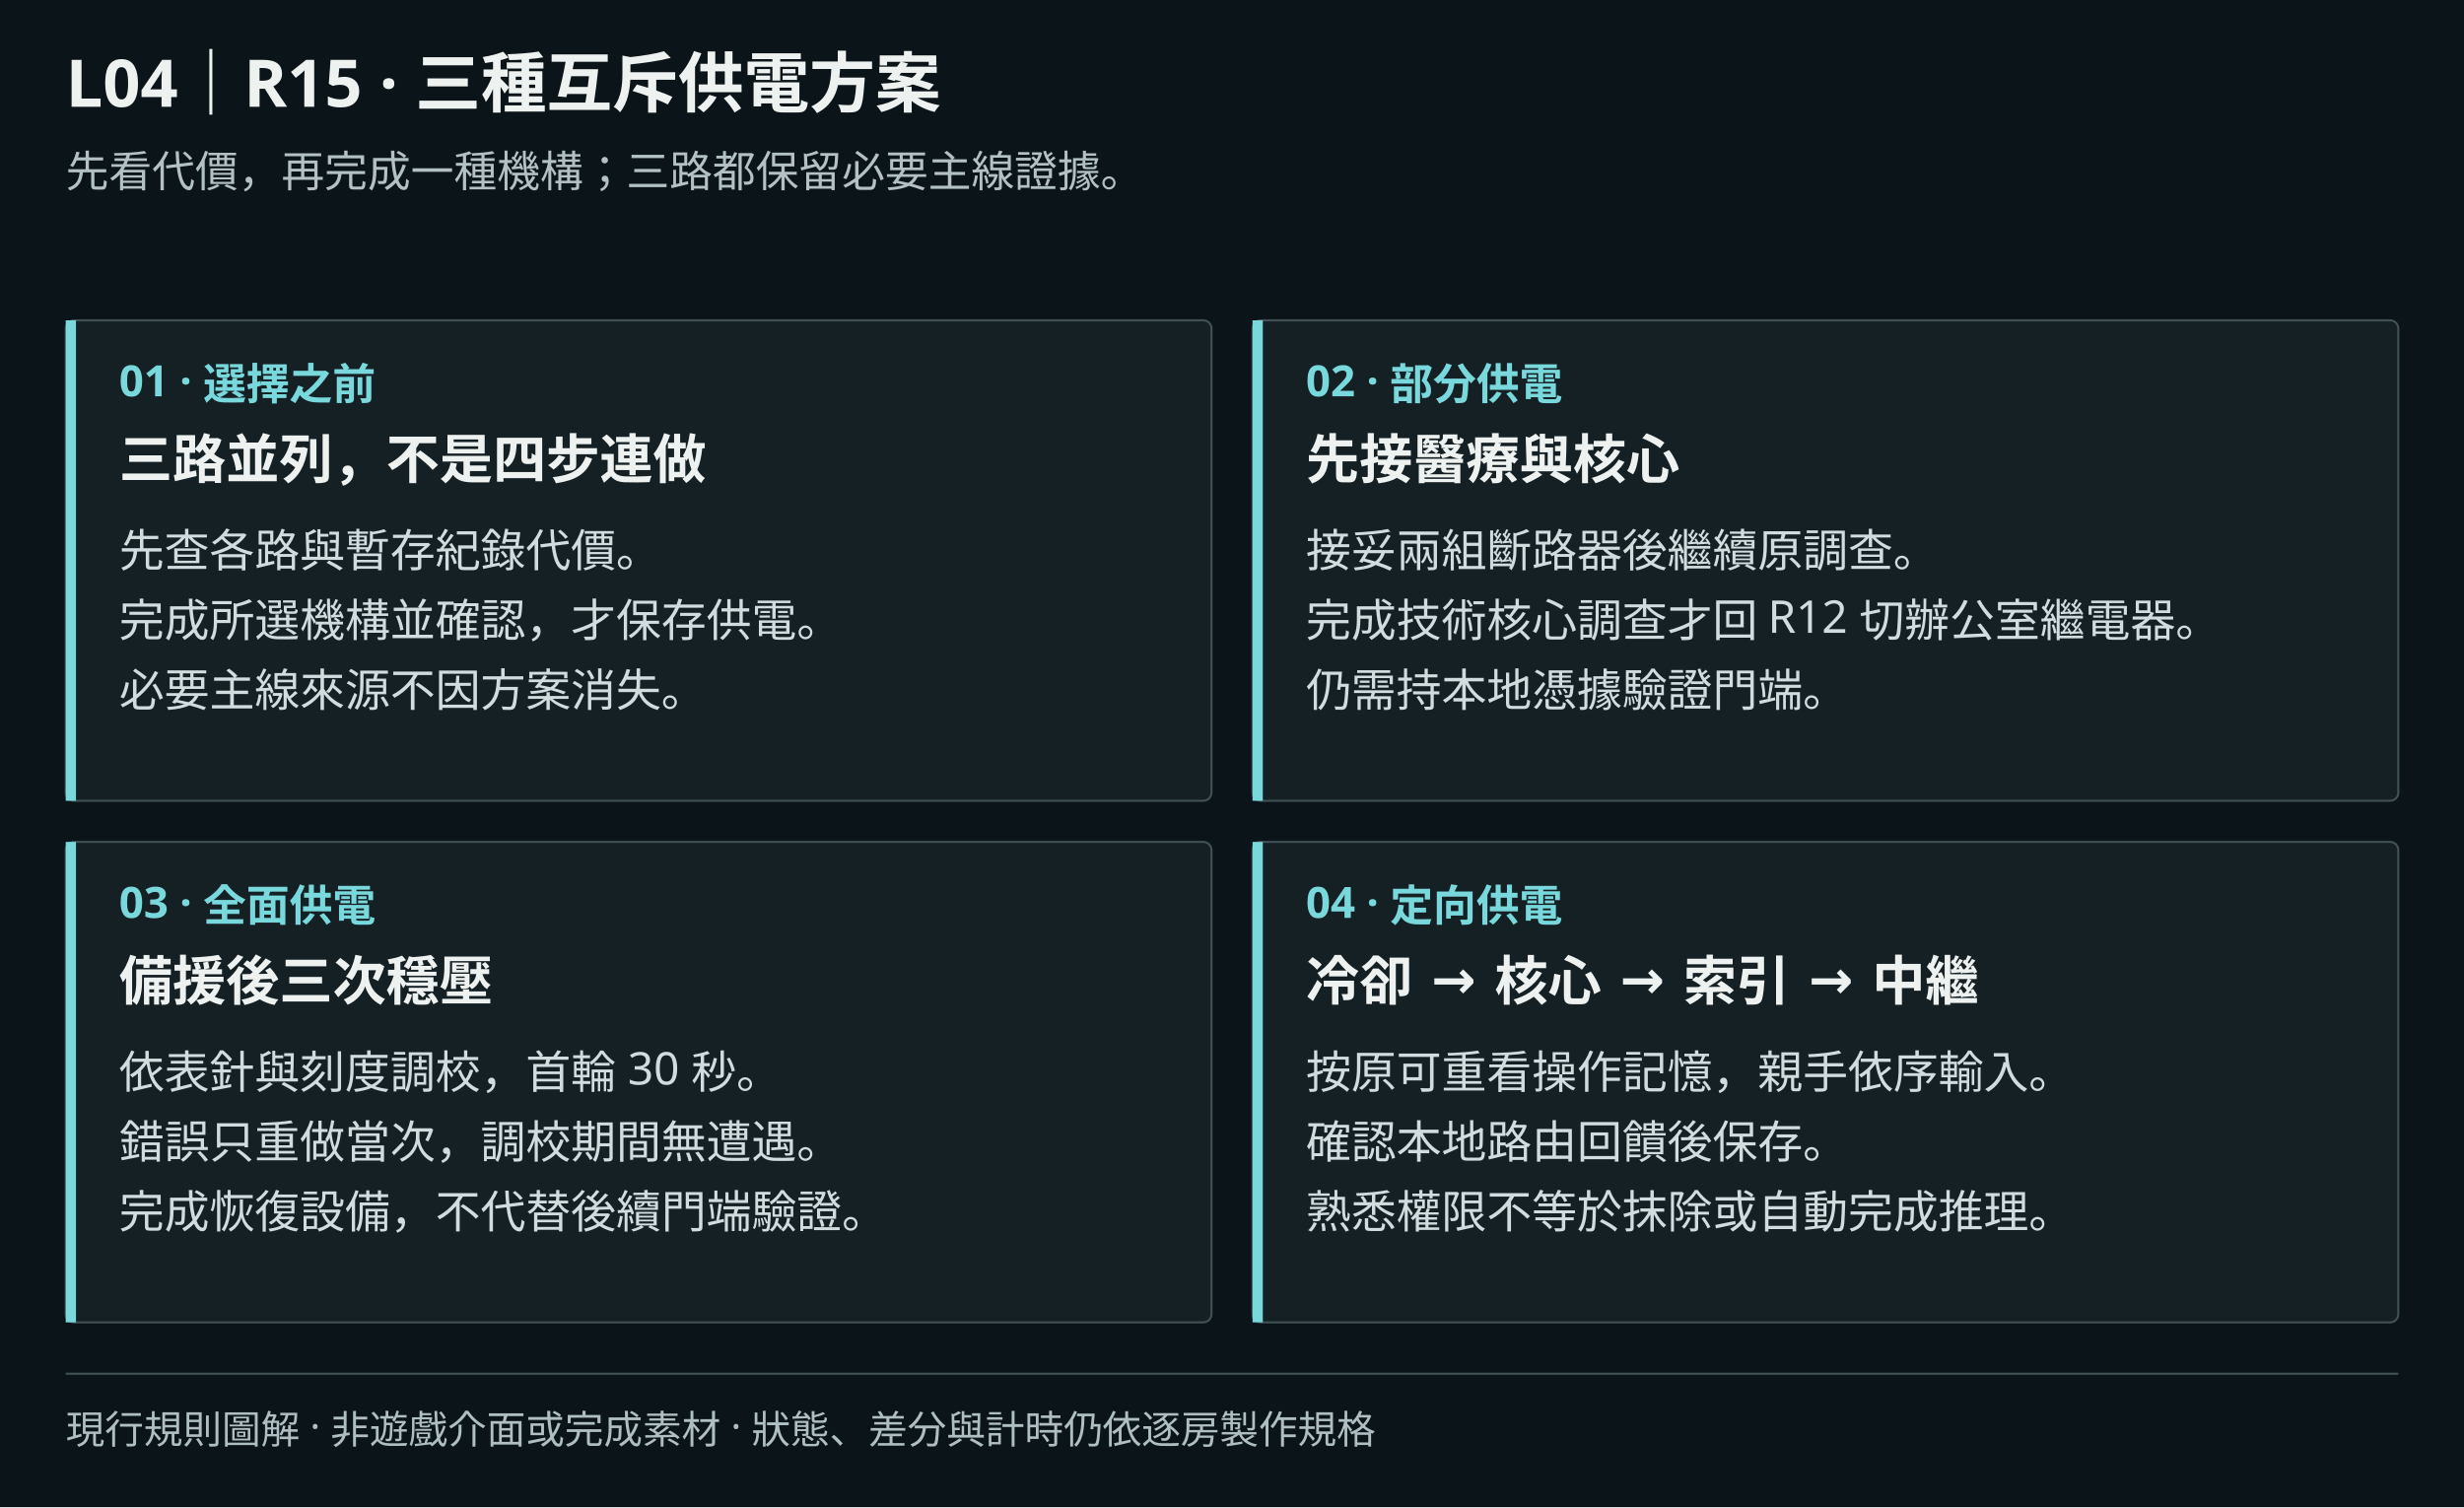
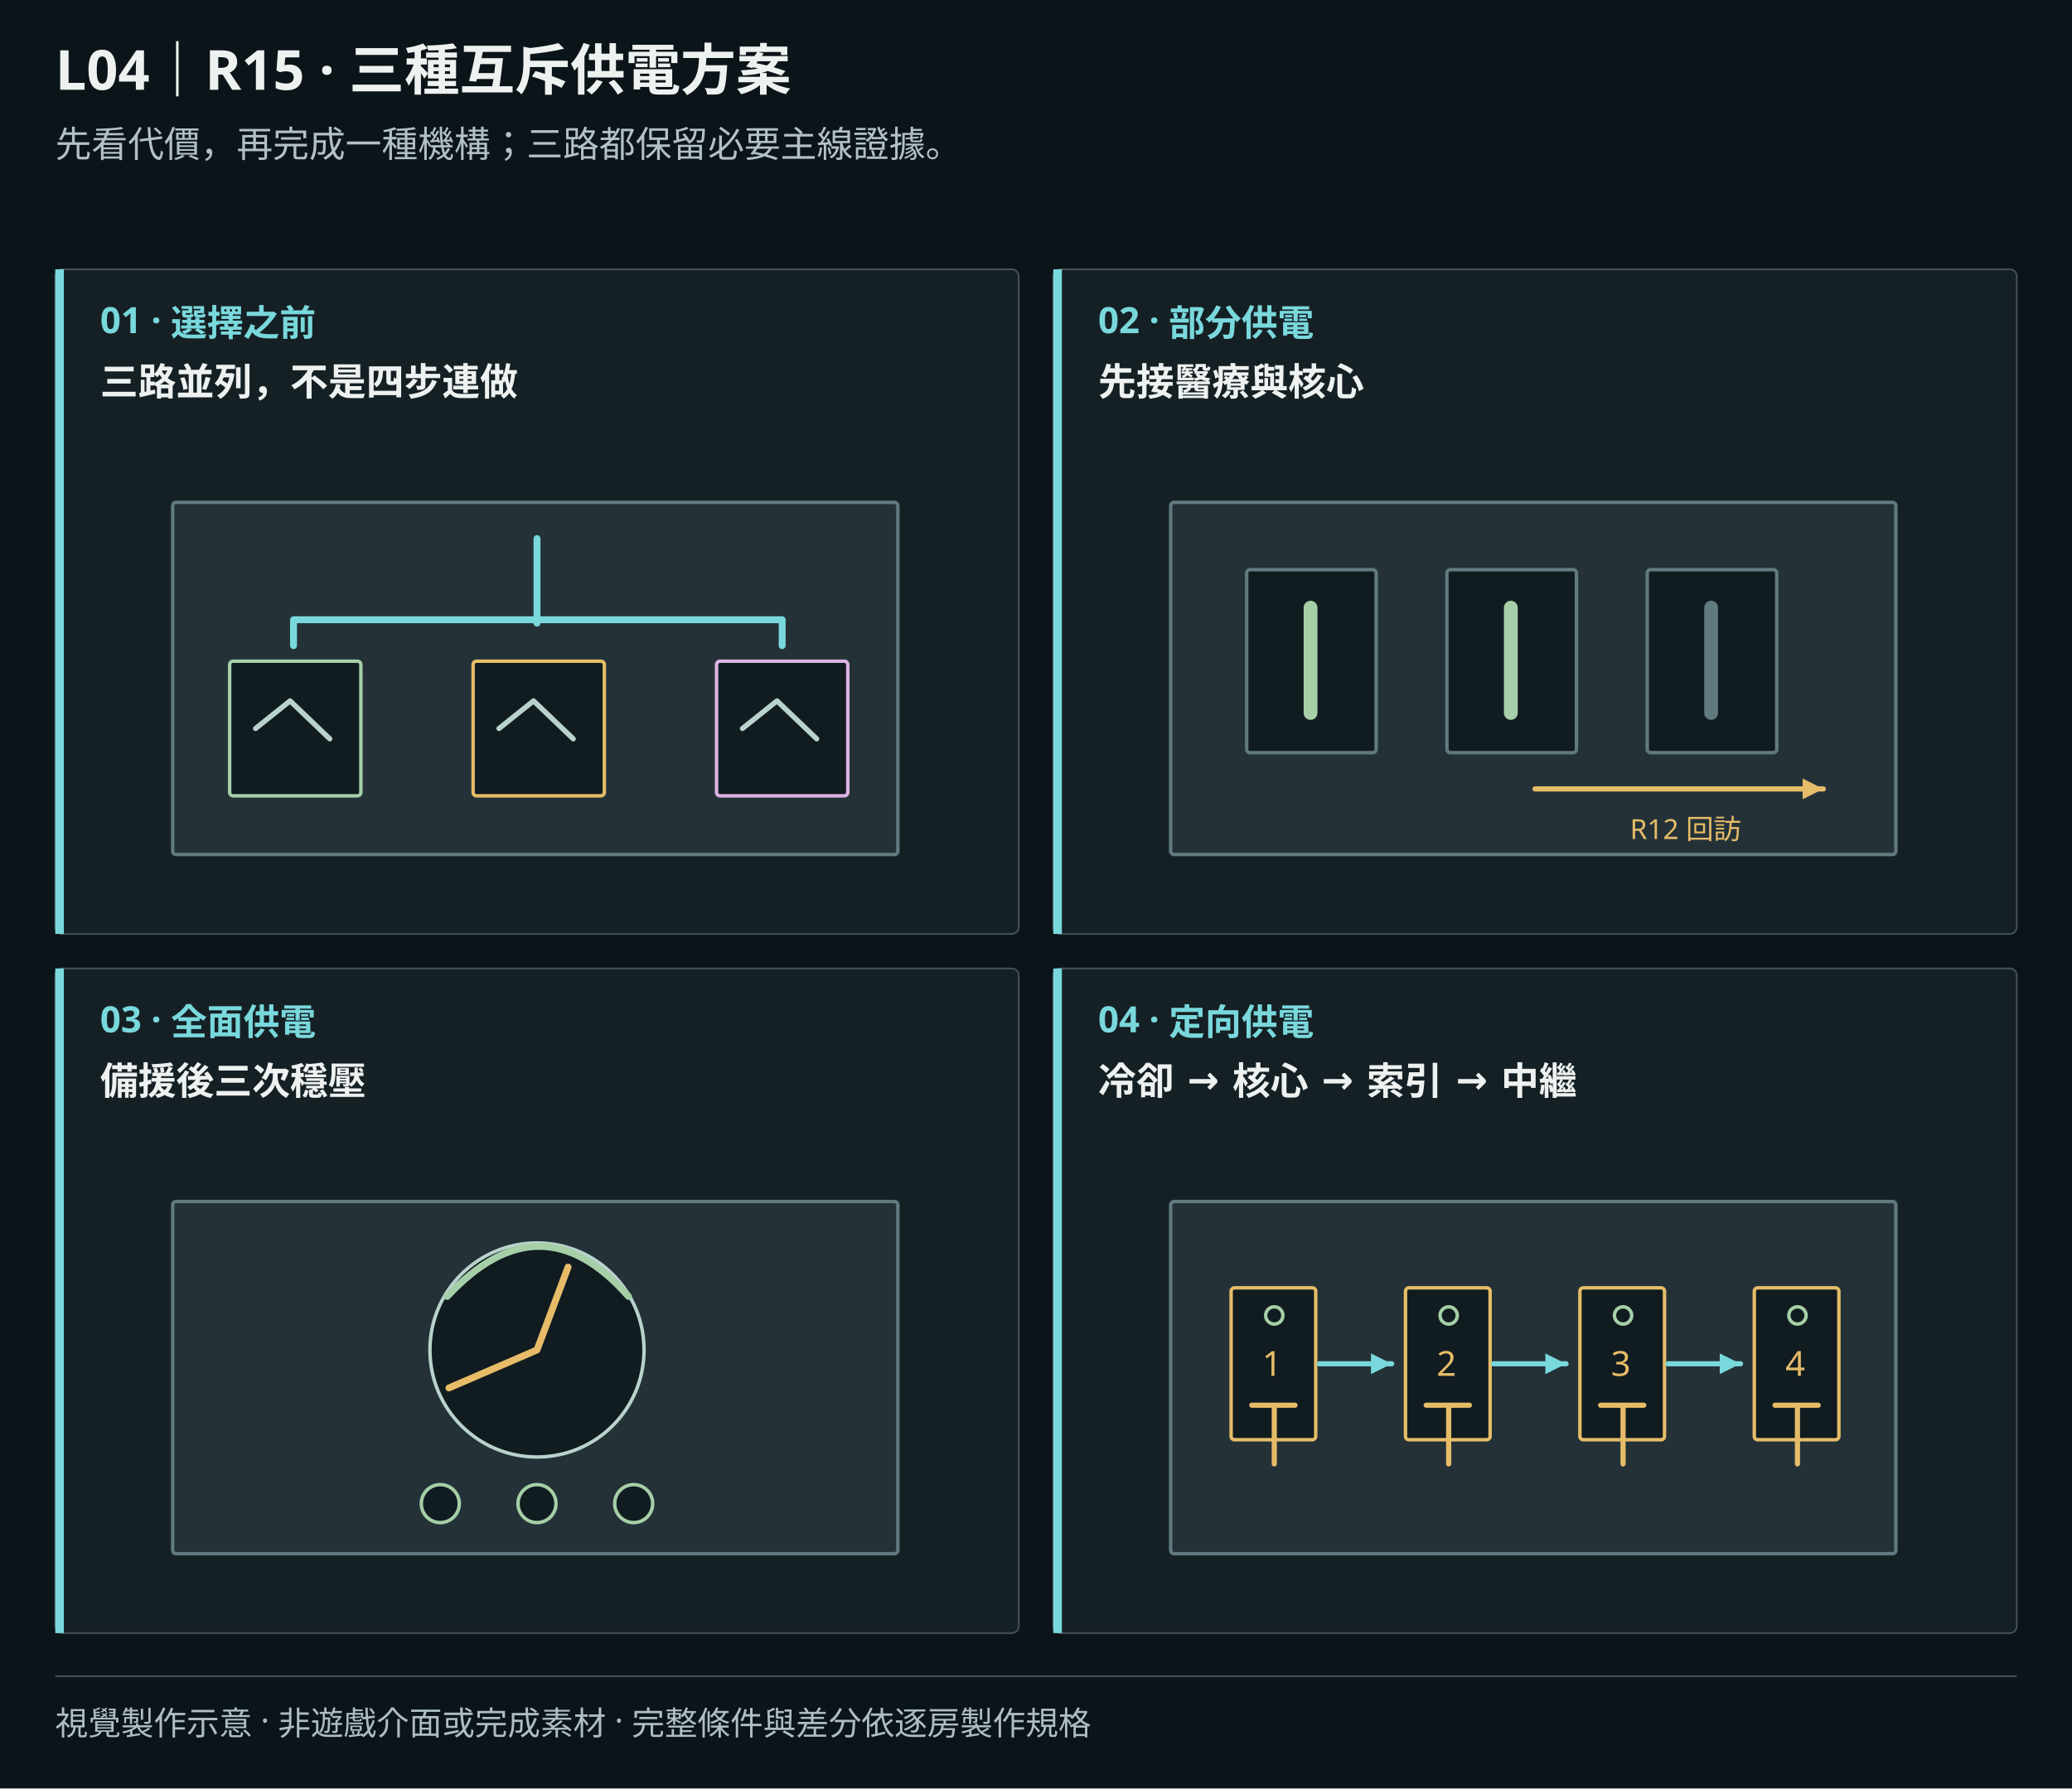
- <svg xmlns="http://www.w3.org/2000/svg" width="1200" height="734" viewBox="0 0 1200 734" role="img" aria-labelledby="title desc">
-   <style>text{font-family:"Microsoft JhengHei","Noto Sans TC",sans-serif;letter-spacing:0}.title{font-size:32px;font-weight:700;fill:#edf1ef}.subtitle{font-size:21px;fill:#b3c1c5}.phase{font-size:21px;font-weight:700}.panel-title{font-size:26px;font-weight:700;fill:#edf1ef}.body{font-size:22px;fill:#d1dcdf}.footer{font-size:19px;fill:#aebec2}</style>
-   <rect width="1200" height="734" fill="#0b1418" />
+ <svg xmlns="http://www.w3.org/2000/svg" width="1200" height="1036" viewBox="0 0 1200 1036" role="img" aria-labelledby="title desc" data-layout="visual-v1">
+   <defs>
+     <marker id="vis-arrow-teal" viewBox="0 0 10 10" refX="9" refY="5" markerWidth="5" markerHeight="5" orient="auto">
+       <path d="M1 1L9 5L1 9Z" fill="#79d8dc" />
+     </marker>
+     <marker id="vis-arrow-gold" viewBox="0 0 10 10" refX="9" refY="5" markerWidth="5" markerHeight="5" orient="auto">
+       <path d="M1 1L9 5L1 9Z" fill="#e6bc68" />
+     </marker>
+     <marker id="vis-arrow-red" viewBox="0 0 10 10" refX="9" refY="5" markerWidth="5" markerHeight="5" orient="auto">
+       <path d="M1 1L9 5L1 9Z" fill="#ffa18b" />
+     </marker>
+     <clipPath id="visual-l04-0">
+       <rect width="510" height="244" />
+     </clipPath>
+     <clipPath id="visual-l04-1">
+       <rect width="510" height="244" />
+     </clipPath>
+     <clipPath id="visual-l04-2">
+       <rect width="510" height="244" />
+     </clipPath>
+     <clipPath id="visual-l04-3">
+       <rect width="510" height="244" />
+     </clipPath>
+   </defs>
+   <style>text{font-family:"Microsoft JhengHei","Noto Sans TC",sans-serif;letter-spacing:0}.title{font-size:32px;font-weight:700;fill:#edf1ef}.subtitle{font-size:21px;fill:#b3c1c5}.phase{font-size:21px;font-weight:700}.panel-title{font-size:22px;font-weight:700;fill:#edf1ef}.footer{font-size:19px;fill:#aebec2}</style>
+   <rect width="1200" height="1036" fill="#0b1418" />
  <text class="title" x="32" y="52">L04｜R15 · 三種互斥供電方案</text>
  <text class="subtitle" x="32" y="91">先看代價，再完成一種機構；三路都保留必要主線證據。</text>
  <g data-panel="1">
-     <rect x="32" y="156" width="558" height="234" rx="4" fill="#152025" stroke="#425155" />
-     <rect x="32" y="156" width="5" height="234" fill="#79d8dc" />
+     <rect x="32" y="156" width="558" height="385" rx="4" fill="#152025" stroke="#425155" />
+     <rect x="32" y="156" width="5" height="385" fill="#79d8dc" />
    <text class="phase" x="58" y="193" fill="#79d8dc">01 · 選擇之前</text>
-     <text class="panel-title" x="58" y="233">三路並列，不是四步連做</text>
-     <text class="body" x="58" y="276">先查各路與暫存紀錄代價。</text>
-     <text class="body" x="58" y="310">完成所選機構並確認，才保存供電。</text>
-     <text class="body" x="58" y="344">必要主線來源不因方案消失。</text>
+     <text class="panel-title" x="58" y="229">三路並列，不是四步連做</text>
+     <g transform="translate(56 272)" clip-path="url(#visual-l04-0)">
+       <g data-visual="L04" data-step="1">
+         <rect x="44" y="19" width="420" height="204" rx="2" fill="#243238" stroke="#607a80" stroke-width="2" />
+         <path d="M255 40V89M114 102V87H397V102" fill="none" stroke="#79d8dc" stroke-width="4" stroke-linecap="round" stroke-linejoin="round" />
+         <rect x="77" y="111" width="76" height="78" rx="2" fill="#111c21" stroke="#a6cfa7" stroke-width="2" />
+         <path d="M92 150l20 -16 23 22" fill="none" stroke="#b9d3cc" stroke-width="3" stroke-linecap="round" stroke-linejoin="round" />
+         <rect x="218" y="111" width="76" height="78" rx="2" fill="#111c21" stroke="#e6bc68" stroke-width="2" />
+         <path d="M233 150l20 -16 23 22" fill="none" stroke="#b9d3cc" stroke-width="3" stroke-linecap="round" stroke-linejoin="round" />
+         <rect x="359" y="111" width="76" height="78" rx="2" fill="#111c21" stroke="#dcb3e4" stroke-width="2" />
+         <path d="M374 150l20 -16 23 22" fill="none" stroke="#b9d3cc" stroke-width="3" stroke-linecap="round" stroke-linejoin="round" />
+       </g>
+     </g>
  </g>
  <g data-panel="2">
-     <rect x="610" y="156" width="558" height="234" rx="4" fill="#152025" stroke="#425155" />
-     <rect x="610" y="156" width="5" height="234" fill="#79d8dc" />
+     <rect x="610" y="156" width="558" height="385" rx="4" fill="#152025" stroke="#425155" />
+     <rect x="610" y="156" width="5" height="385" fill="#79d8dc" />
    <text class="phase" x="636" y="193" fill="#79d8dc">02 · 部分供電</text>
-     <text class="panel-title" x="636" y="233">先接醫療與核心</text>
-     <text class="body" x="636" y="276">接妥兩組斷路器後繼續原調查。</text>
-     <text class="body" x="636" y="310">完成技術核心調查才回 R12 切辦公室繼電器。</text>
-     <text class="body" x="636" y="344">仍需持本地憑據驗證門端。</text>
+     <text class="panel-title" x="636" y="229">先接醫療與核心</text>
+     <g transform="translate(634 272)" clip-path="url(#visual-l04-1)">
+       <g data-visual="L04" data-step="2">
+         <rect x="44" y="19" width="420" height="204" rx="2" fill="#243238" stroke="#607a80" stroke-width="2" />
+         <rect x="88" y="58" width="75" height="106" rx="2" fill="#111c21" stroke="#607a80" stroke-width="2" />
+         <path d="M125 80v61" fill="none" stroke="#a6cfa7" stroke-width="8" stroke-linecap="round" stroke-linejoin="round" />
+         <rect x="204" y="58" width="75" height="106" rx="2" fill="#111c21" stroke="#607a80" stroke-width="2" />
+         <path d="M241 80v61" fill="none" stroke="#a6cfa7" stroke-width="8" stroke-linecap="round" stroke-linejoin="round" />
+         <rect x="320" y="58" width="75" height="106" rx="2" fill="#111c21" stroke="#607a80" stroke-width="2" />
+         <path d="M357 80v61" fill="none" stroke="#607a80" stroke-width="8" stroke-linecap="round" stroke-linejoin="round" />
+         <path d="M255 185H422" fill="none" stroke="#e6bc68" stroke-width="3" stroke-linecap="round" stroke-linejoin="round" marker-end="url(#vis-arrow-gold)" />
+         <text x="310" y="214" fill="#e6bc68" font-size="16" font-weight="500">R12 回訪</text>
+       </g>
+     </g>
  </g>
  <g data-panel="3">
-     <rect x="32" y="410" width="558" height="234" rx="4" fill="#152025" stroke="#425155" />
-     <rect x="32" y="410" width="5" height="234" fill="#79d8dc" />
-     <text class="phase" x="58" y="447" fill="#79d8dc">03 · 全面供電</text>
-     <text class="panel-title" x="58" y="487">備援後三次穩壓</text>
-     <text class="body" x="58" y="530">依表針與刻度調校，首輪 30 秒。</text>
-     <text class="body" x="58" y="564">錯誤只重做當次，調校期間無遭遇。</text>
-     <text class="body" x="58" y="598">完成恢復設備，不代替後續門端驗證。</text>
+     <rect x="32" y="561" width="558" height="385" rx="4" fill="#152025" stroke="#425155" />
+     <rect x="32" y="561" width="5" height="385" fill="#79d8dc" />
+     <text class="phase" x="58" y="598" fill="#79d8dc">03 · 全面供電</text>
+     <text class="panel-title" x="58" y="634">備援後三次穩壓</text>
+     <g transform="translate(56 677)" clip-path="url(#visual-l04-2)">
+       <g data-visual="L04" data-step="3">
+         <rect x="44" y="19" width="420" height="204" rx="2" fill="#243238" stroke="#607a80" stroke-width="2" />
+         <ellipse cx="255" cy="105" rx="62" ry="62" fill="#111c21" stroke="#b9d3cc" stroke-width="2" />
+         <path d="M204 127L255 105L273 57" fill="none" stroke="#e6bc68" stroke-width="4" stroke-linecap="round" stroke-linejoin="round" />
+         <path d="M203 74q54 -58 105 0" fill="none" stroke="#a6cfa7" stroke-width="4" stroke-linecap="round" stroke-linejoin="round" />
+         <ellipse cx="199" cy="194" rx="11" ry="11" fill="#111c21" stroke="#a6cfa7" stroke-width="2" />
+         <ellipse cx="255" cy="194" rx="11" ry="11" fill="#111c21" stroke="#a6cfa7" stroke-width="2" />
+         <ellipse cx="311" cy="194" rx="11" ry="11" fill="#111c21" stroke="#a6cfa7" stroke-width="2" />
+       </g>
+     </g>
  </g>
  <g data-panel="4">
-     <rect x="610" y="410" width="558" height="234" rx="4" fill="#152025" stroke="#425155" />
-     <rect x="610" y="410" width="5" height="234" fill="#79d8dc" />
-     <text class="phase" x="636" y="447" fill="#79d8dc">04 · 定向供電</text>
-     <text class="panel-title" x="636" y="487">冷卻 → 核心 → 索引 → 中繼</text>
-     <text class="body" x="636" y="530">按原可重看操作記憶，親手依序輸入。</text>
-     <text class="body" x="636" y="564">確認本地路由回饋後保存。</text>
-     <text class="body" x="636" y="598">熟悉權限不等於抹除或自動完成推理。</text>
+     <rect x="610" y="561" width="558" height="385" rx="4" fill="#152025" stroke="#425155" />
+     <rect x="610" y="561" width="5" height="385" fill="#79d8dc" />
+     <text class="phase" x="636" y="598" fill="#79d8dc">04 · 定向供電</text>
+     <text class="panel-title" x="636" y="634">冷卻 → 核心 → 索引 → 中繼</text>
+     <g transform="translate(634 677)" clip-path="url(#visual-l04-3)">
+       <g data-visual="L04" data-step="4">
+         <rect x="44" y="19" width="420" height="204" rx="2" fill="#243238" stroke="#607a80" stroke-width="2" />
+         <rect x="79" y="69" width="49" height="88" rx="2" fill="#111c21" stroke="#e6bc68" stroke-width="2" />
+         <text x="97" y="120" fill="#e6bc68" font-size="20" font-weight="500">1</text>
+         <ellipse cx="104" cy="85" rx="5" ry="5" fill="#111c21" stroke="#a6cfa7" stroke-width="2" />
+         <path d="M91 137h25m-12 0v34" fill="none" stroke="#e6bc68" stroke-width="3" stroke-linecap="round" stroke-linejoin="round" />
+         <path d="M130 113h42" fill="none" stroke="#79d8dc" stroke-width="3" stroke-linecap="round" stroke-linejoin="round" marker-end="url(#vis-arrow-teal)" />
+         <rect x="180" y="69" width="49" height="88" rx="2" fill="#111c21" stroke="#e6bc68" stroke-width="2" />
+         <text x="198" y="120" fill="#e6bc68" font-size="20" font-weight="500">2</text>
+         <ellipse cx="205" cy="85" rx="5" ry="5" fill="#111c21" stroke="#a6cfa7" stroke-width="2" />
+         <path d="M192 137h25m-12 0v34" fill="none" stroke="#e6bc68" stroke-width="3" stroke-linecap="round" stroke-linejoin="round" />
+         <path d="M231 113h42" fill="none" stroke="#79d8dc" stroke-width="3" stroke-linecap="round" stroke-linejoin="round" marker-end="url(#vis-arrow-teal)" />
+         <rect x="281" y="69" width="49" height="88" rx="2" fill="#111c21" stroke="#e6bc68" stroke-width="2" />
+         <text x="299" y="120" fill="#e6bc68" font-size="20" font-weight="500">3</text>
+         <ellipse cx="306" cy="85" rx="5" ry="5" fill="#111c21" stroke="#a6cfa7" stroke-width="2" />
+         <path d="M293 137h25m-12 0v34" fill="none" stroke="#e6bc68" stroke-width="3" stroke-linecap="round" stroke-linejoin="round" />
+         <path d="M332 113h42" fill="none" stroke="#79d8dc" stroke-width="3" stroke-linecap="round" stroke-linejoin="round" marker-end="url(#vis-arrow-teal)" />
+         <rect x="382" y="69" width="49" height="88" rx="2" fill="#111c21" stroke="#e6bc68" stroke-width="2" />
+         <text x="400" y="120" fill="#e6bc68" font-size="20" font-weight="500">4</text>
+         <ellipse cx="407" cy="85" rx="5" ry="5" fill="#111c21" stroke="#a6cfa7" stroke-width="2" />
+         <path d="M394 137h25m-12 0v34" fill="none" stroke="#e6bc68" stroke-width="3" stroke-linecap="round" stroke-linejoin="round" />
+       </g>
+     </g>
  </g>
-   <path d="M32 669H1168" stroke="#425155" />
-   <text class="footer" x="32" y="703">現行規則圖解 · 非遊戲介面或完成素材 · 狀態、差分與計時仍依逐房製作規格</text>
+   <path d="M32 971H1168" stroke="#425155" />
+   <text class="footer" x="32" y="1005">視覺製作示意 · 非遊戲介面或完成素材 · 完整條件與差分依逐房製作規格</text>
</svg>
